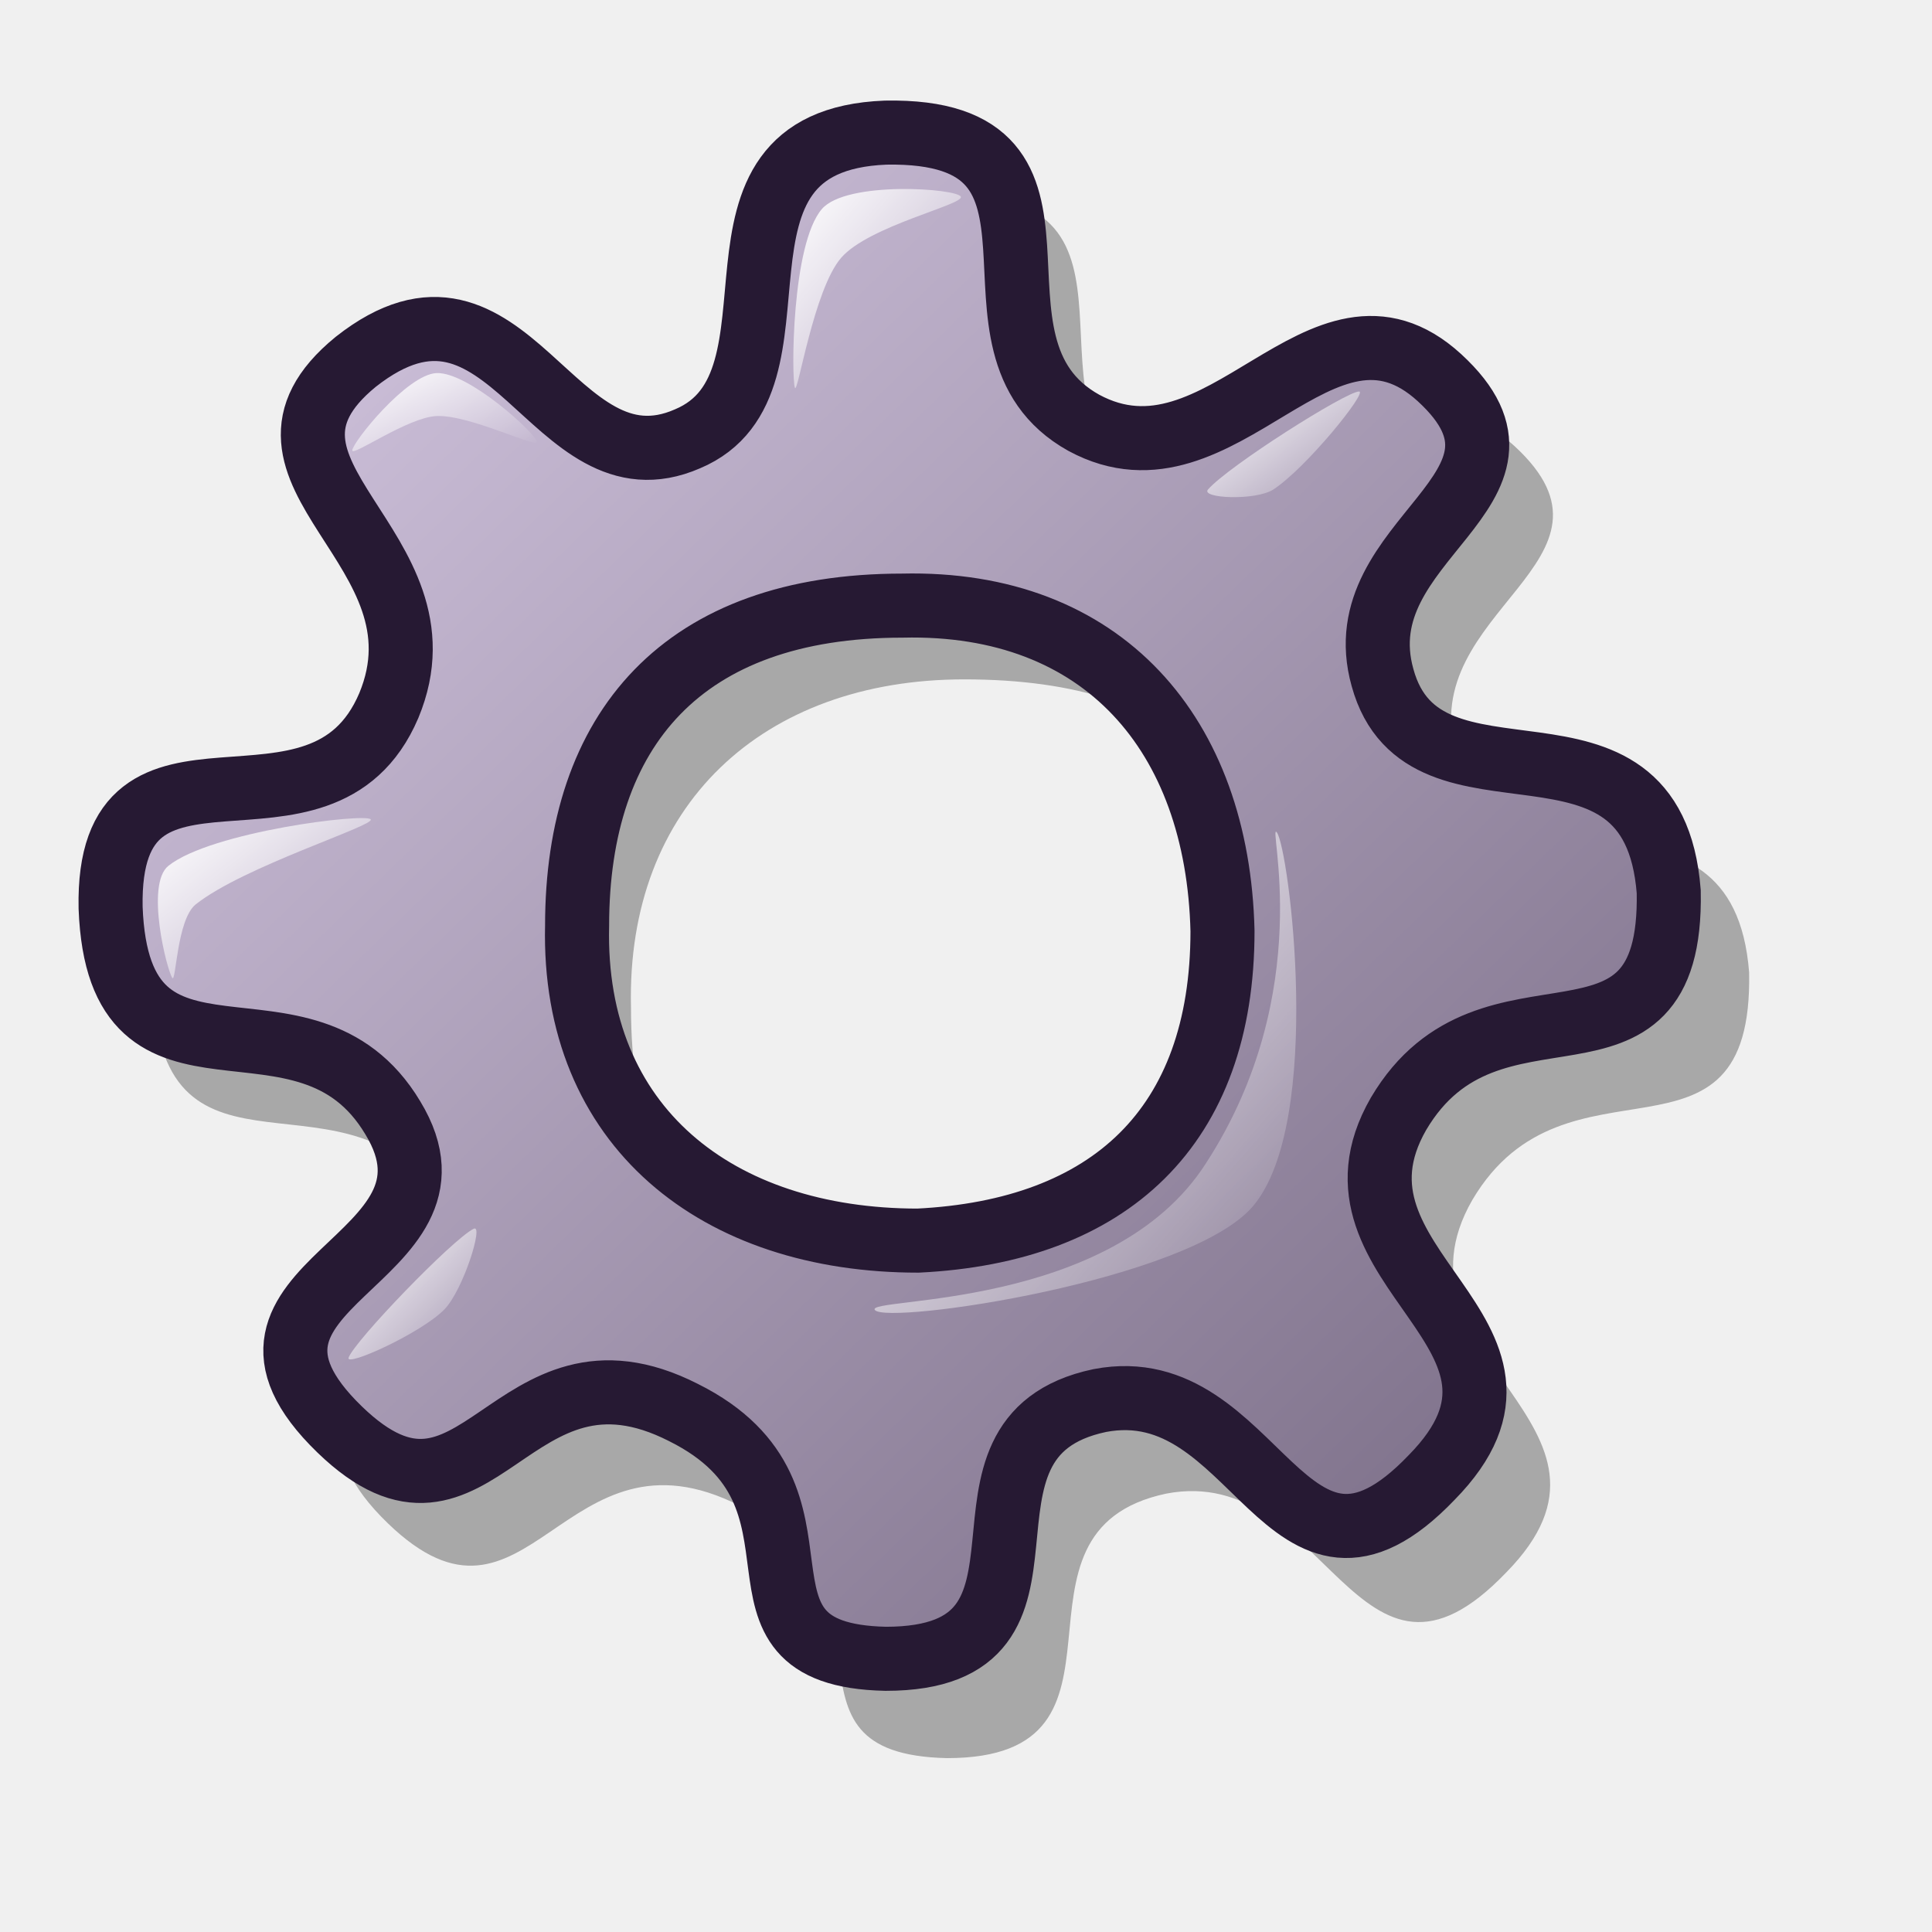
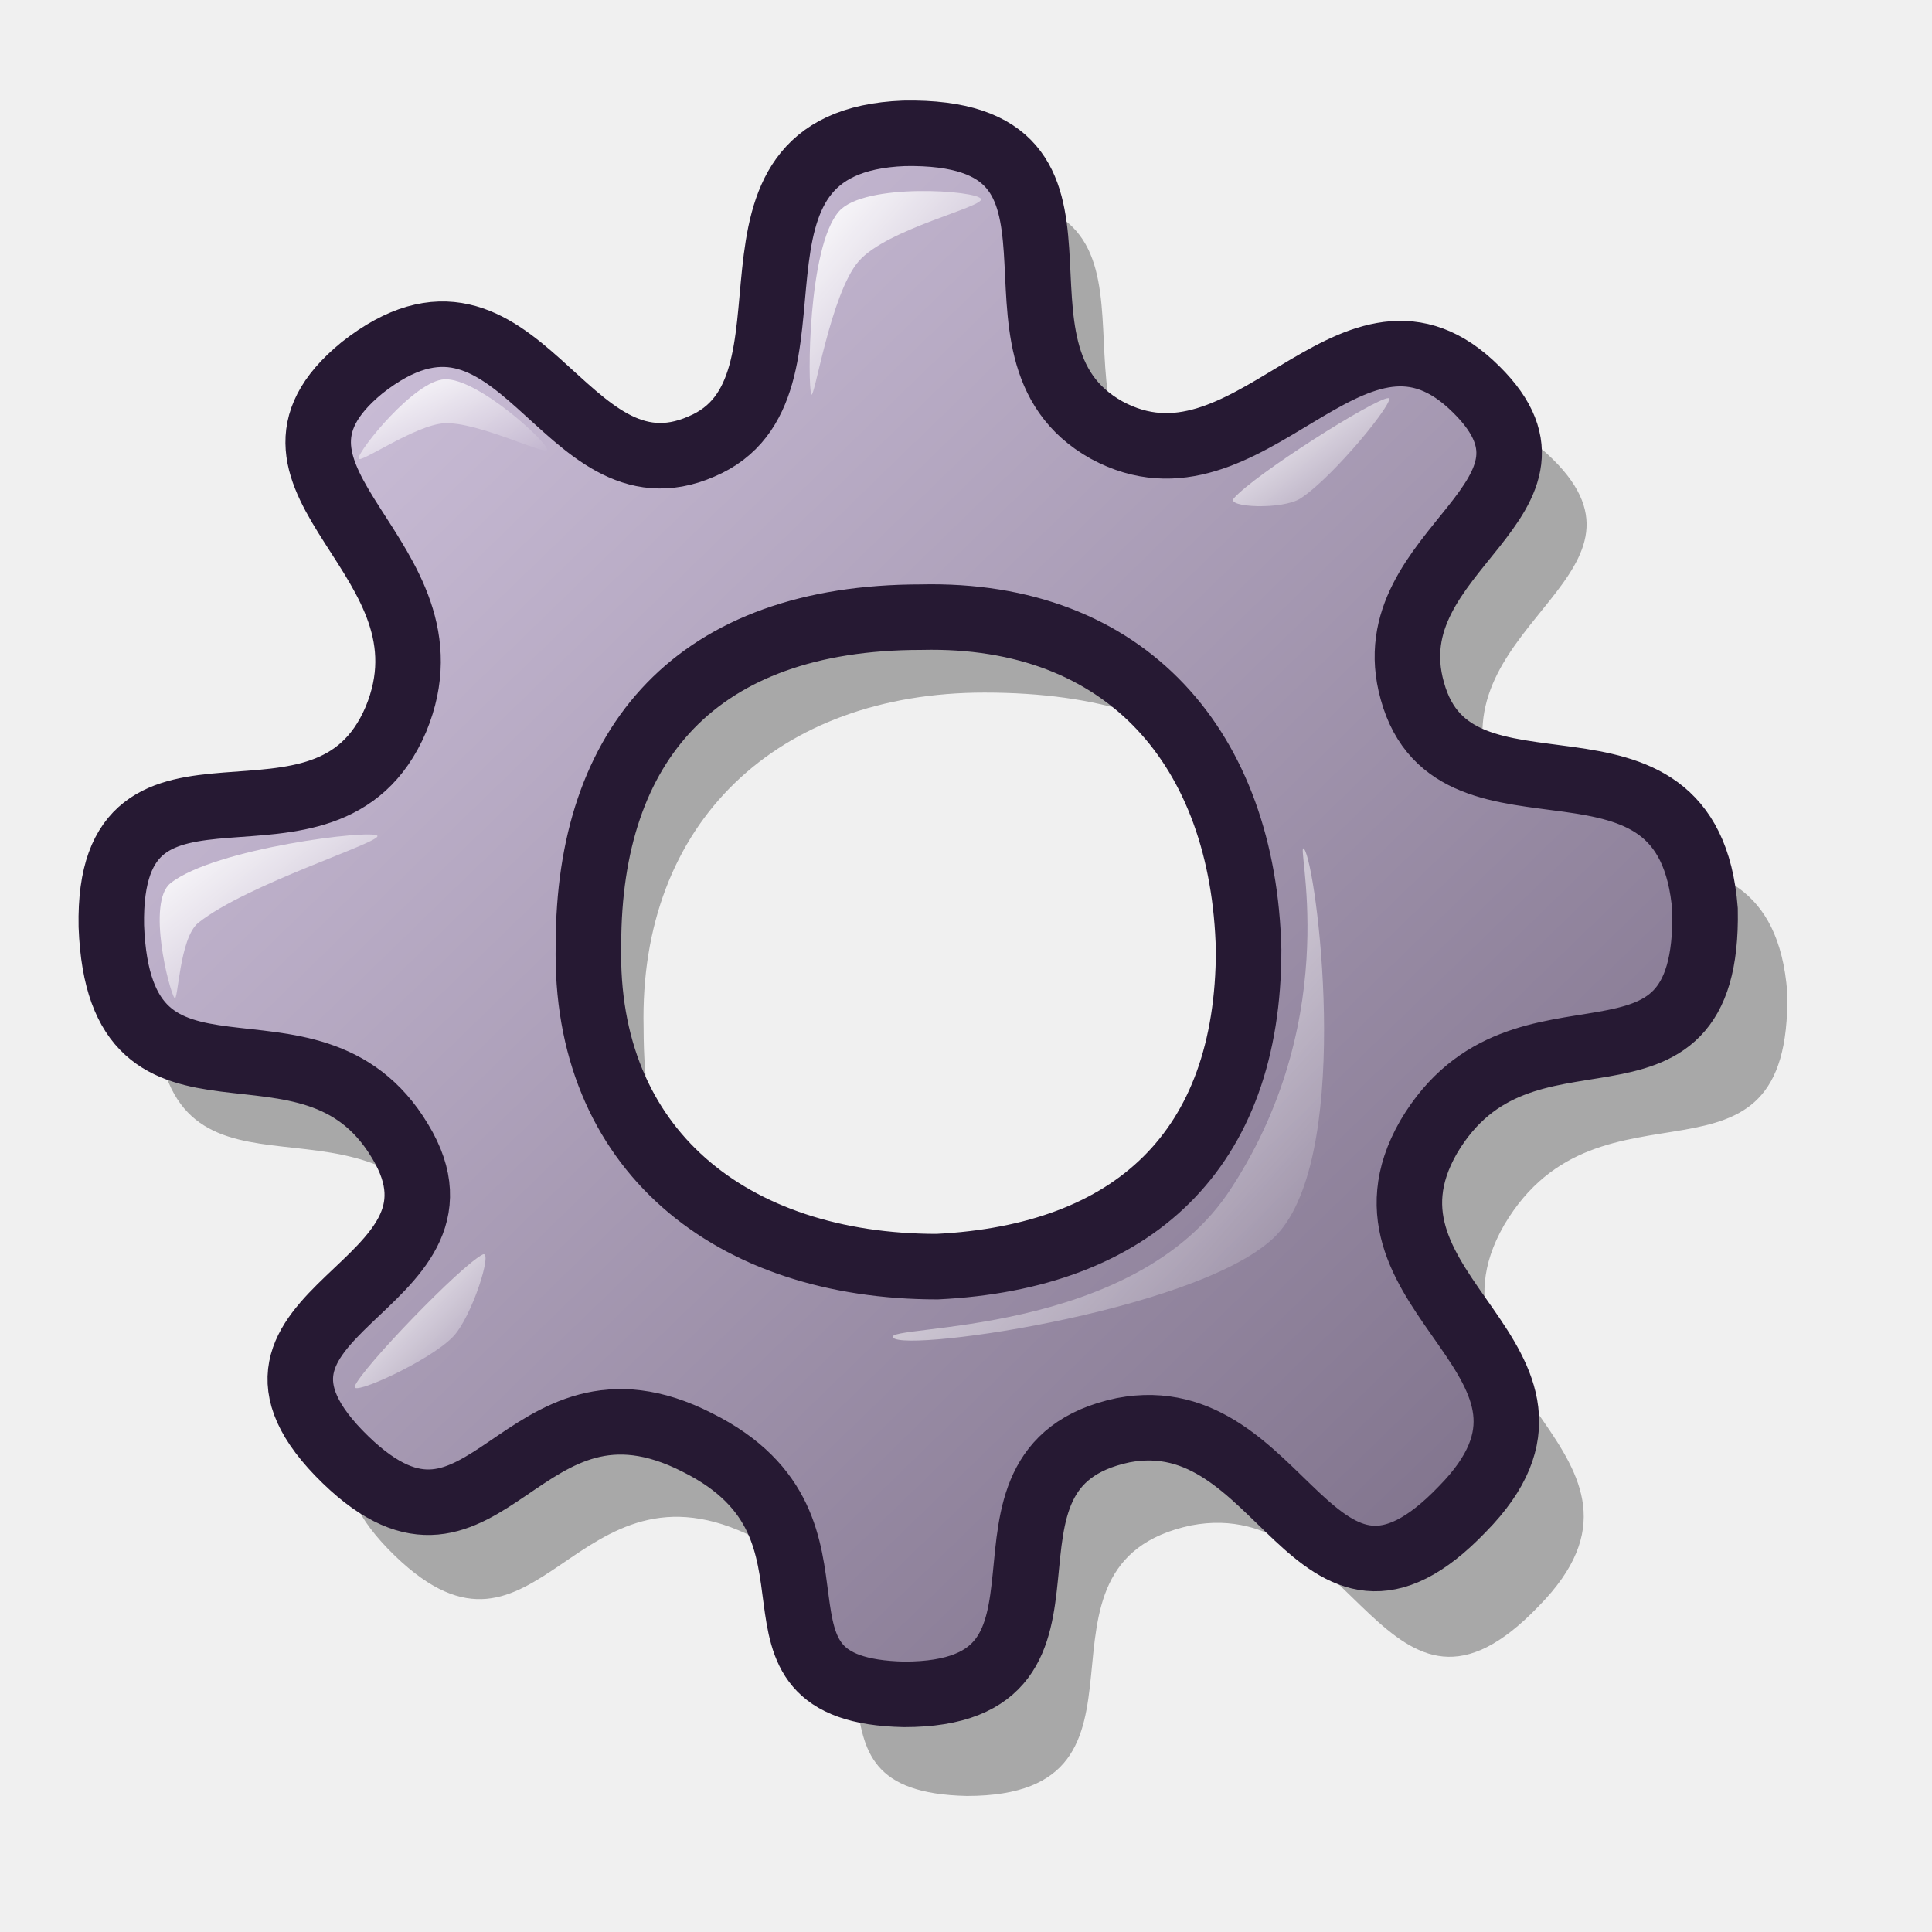
<svg xmlns="http://www.w3.org/2000/svg" xmlns:xlink="http://www.w3.org/1999/xlink" id="svg1" width="48pt" height="48pt">
  <defs id="defs3">
    <linearGradient id="linearGradient584">
      <stop style="stop-color:#ffffff;stop-opacity:1;" offset="0" id="stop585" />
      <stop style="stop-color:#ffffff;stop-opacity:0;" offset="1" id="stop586" />
    </linearGradient>
    <linearGradient id="linearGradient578">
      <stop style="stop-color:#d9cce6;stop-opacity:1;" offset="0" id="stop579" />
      <stop style="stop-color:#73667f;stop-opacity:1;" offset="1" id="stop580" />
    </linearGradient>
    <linearGradient xlink:href="#linearGradient578" id="linearGradient581" x1="0" y1="-0" x2="0.992" y2="1.023" />
    <linearGradient xlink:href="#linearGradient584" id="linearGradient583" x1="0" y1="0" x2="0.981" y2="0.977" />
    <linearGradient xlink:href="#linearGradient584" id="linearGradient599" x1="-0" y1="-0" x2="1" y2="0.992" />
    <linearGradient xlink:href="#linearGradient584" id="linearGradient600" x1="-0" y1="0" x2="0.985" y2="0.966" />
    <linearGradient xlink:href="#linearGradient584" id="linearGradient841" x1="0.012" y1="0.031" x2="0.983" y2="0.977" />
    <linearGradient xlink:href="#linearGradient584" id="linearGradient842" x1="-0" y1="0" x2="0.992" y2="0.992" />
    <linearGradient xlink:href="#linearGradient584" id="linearGradient845" x1="-0" y1="-0" x2="1.009" y2="1.008" />
  </defs>
-   <path d="M 57.942 32.212 C 58.078 39.319 51.886 34.478 48.774 39.748 C 45.746 45.008 54.72 47.183 49.895 52.09 C 44.936 57.269 43.977 48.459 38.637 49.477 C 32.708 50.727 38.343 58.24 31.372 58.24 C 25.215 58.104 30.261 52.748 24.514 49.884 C 18.629 46.883 17.524 54.978 12.85 50.463 C 7.698 45.478 17.643 44.802 14.649 39.884 C 11.668 34.898 5.345 39.996 5.073 32.754 C 4.938 25.783 12.207 31.315 14.514 25.896 C 16.744 20.523 8.798 17.987 13.392 14.232 C 18.606 10.123 20.046 18.858 24.65 16.844 C 29.142 14.955 24.401 6.726 31.372 6.455 C 38.886 6.32 33.328 13.649 38.095 16.302 C 42.787 18.837 46.15 11.094 50.166 14.774 C 54.319 18.59 46.9 20.209 48.231 24.947 C 49.632 30.067 57.4 25.241 57.942 32.212 z M 42.801 33.543 C 42.801 41.004 39.932 44.05 32.471 44.05 C 25.01 44.05 20.902 40.827 20.902 33.366 C 20.745 26.689 25.263 22.505 31.94 22.505 C 39.401 22.505 42.801 26.083 42.801 33.543 z " style="font-size:12;fill:#000000;fill-rule:evenodd;stroke:none;stroke-width:2.122;fill-opacity:1;opacity:0.303;" id="path843" />
-   <path d="M 25.562 42.032 C 30.568 43.136 36.242 43.439 40.28 38.54 C 42.948 35.408 42.451 26.342 39.913 22.183 C 42.428 24.743 46.438 35.834 41.609 40.141 C 35.783 45.445 28.939 44.276 25.562 42.032 z " style="font-size:12;opacity:0.7;fill-rule:evenodd;stroke:#ffffff;stroke-width:0.17pt;" id="path1580" />
-   <path d="M 55.279 29.539 C 55.412 36.477 49.367 31.751 46.328 36.896 C 43.372 42.032 52.134 44.155 47.423 48.946 C 42.581 54.002 41.645 45.401 36.432 46.395 C 30.643 47.615 36.145 54.95 29.339 54.95 C 23.327 54.818 28.254 49.589 22.644 46.793 C 16.897 43.862 15.819 51.766 11.256 47.358 C 6.226 42.49 15.935 41.831 13.012 37.029 C 10.101 32.162 3.928 37.139 3.664 30.068 C 3.531 23.263 10.628 28.664 12.88 23.373 C 15.058 18.128 7.299 15.652 11.785 11.985 C 16.876 7.974 18.281 16.502 22.776 14.536 C 27.161 12.691 22.533 4.658 29.339 4.393 C 36.674 4.261 31.249 11.417 35.903 14.006 C 40.483 16.482 43.767 8.922 47.688 12.514 C 51.741 16.24 44.499 17.821 45.798 22.446 C 47.166 27.445 54.75 22.733 55.279 29.539 z M 40.497 30.839 C 40.497 37.339 36.756 40.784 30.411 41.097 C 23.754 41.097 18.96 37.323 19.117 30.666 C 19.117 24.165 22.609 20.062 29.893 20.062 C 36.551 19.906 40.34 24.338 40.497 30.839 z " style="font-size:12;fill:url(#linearGradient581);fill-rule:evenodd;stroke:#261933;stroke-width:2.122;" id="path1579" />
-   <path d="M 5.708 32.395 C 5.53 32.142 4.807 29.297 5.579 28.681 C 6.998 27.547 12.126 26.924 12.281 27.144 C 12.426 27.35 8.049 28.709 6.481 29.961 C 5.858 30.46 5.831 32.569 5.708 32.395 z " style="font-size:12;opacity:0.99;fill:url(#linearGradient841);fill-rule:evenodd;stroke:none;stroke-width:1.052pt;" id="path1581" />
-   <path d="M 11.67 14.921 C 11.67 14.659 13.476 12.405 14.459 12.359 C 15.513 12.31 17.779 14.382 17.779 14.636 C 17.779 14.856 15.545 13.732 14.459 13.782 C 13.509 13.826 11.67 15.134 11.67 14.921 z " style="font-size:12;opacity:0.99;fill:url(#linearGradient600);fill-rule:evenodd;stroke:none;stroke-width:1.125pt;" id="path1582" />
-   <path d="M 26.333 12.846 C 26.213 12.542 26.216 8.087 27.228 6.922 C 28.048 5.977 31.72 6.242 31.829 6.518 C 31.933 6.781 28.786 7.479 27.867 8.537 C 26.954 9.588 26.426 13.08 26.333 12.846 z " style="font-size:12;opacity:0.99;fill:url(#linearGradient583);fill-rule:evenodd;stroke:none;stroke-width:1.074pt;" id="path1583" />
-   <path d="M 40.017 16.215 C 40.705 15.429 44.596 12.969 45.021 12.969 C 45.317 12.969 43.265 15.512 42.181 16.215 C 41.597 16.594 39.758 16.511 40.017 16.215 z " style="font-size:12;opacity:0.99;fill:url(#linearGradient599);fill-rule:evenodd;stroke:none;stroke-width:1.183pt;" id="path1584" />
-   <path d="M 11.548 44.974 C 11.75 44.416 14.977 41.064 15.691 40.704 C 16.036 40.53 15.345 42.733 14.724 43.373 C 13.964 44.157 11.428 45.305 11.548 44.974 z " style="font-size:12;opacity:0.99;fill:url(#linearGradient842);fill-rule:evenodd;stroke:none;stroke-width:1.111pt;" id="path1585" />
-   <path style="fill:url(#linearGradient845);fill-rule:evenodd;stroke:none;stroke-opacity:1;stroke-width:1pt;stroke-linejoin:miter;stroke-linecap:butt;fill-opacity:1;" d="M 28.981 43.395 C 28.64 42.957 36.828 43.419 39.946 38.539 C 43.662 32.824 41.965 27.148 42.296 27.573 C 42.697 28.088 43.863 37.156 41.513 39.949 C 39.424 42.43 29.371 43.897 28.981 43.395 z " id="path844" />
+   <path d="M 59.205,32.871 C 59.344,40.14 53.011,35.189 49.827,40.579 C 46.731,45.96 55.91,48.184 50.974,53.203 C 45.902,58.5 44.922,49.489 39.46,50.53 C 33.395,51.809 39.159,59.493 32.029,59.493 C 25.731,59.354 30.892,53.876 25.014,50.947 C 18.994,47.877 17.864,56.157 13.084,51.539 C 7.815,46.439 17.987,45.748 14.924,40.718 C 11.875,35.619 5.407,40.833 5.13,33.426 C 4.991,26.295 12.426,31.954 14.785,26.411 C 17.067,20.916 8.939,18.322 13.638,14.48 C 18.972,10.278 20.444,19.213 25.153,17.153 C 29.747,15.22 24.899,6.804 32.029,6.527 C 39.714,6.388 34.03,13.885 38.905,16.598 C 43.704,19.191 47.144,11.271 51.252,15.035 C 55.499,18.938 47.911,20.594 49.273,25.44 C 50.705,30.678 58.651,25.741 59.205,32.871 z M 43.719,34.233 C 43.719,41.864 40.784,44.98 33.152,44.98 C 25.522,44.98 21.32,41.683 21.32,34.052 C 21.159,27.222 25.78,22.943 32.609,22.943 C 40.241,22.943 43.719,26.602 43.719,34.233 z " style="font-size:12;opacity:0.303;fill:#000000;fill-opacity:1;fill-rule:evenodd;stroke:none;stroke-width:2.122;" id="path843" />
+   <path d="M 26.086,42.916 C 31.206,44.044 37.01,44.355 41.14,39.344 C 43.869,36.14 43.361,26.868 40.765,22.614 C 43.337,25.232 47.438,36.576 42.499,40.981 C 36.54,46.406 29.54,45.211 26.086,42.916 z " style="font-size:12;opacity:0.7;fill-rule:evenodd;stroke:#ffffff;stroke-width:0.174pt;" id="path1580" />
+   <path d="M 56.482,30.137 C 56.617,37.234 50.434,32.4 47.326,37.662 C 44.303,42.916 53.264,45.087 48.446,49.987 C 43.493,55.158 42.536,46.361 37.204,47.378 C 31.283,48.626 36.911,56.128 29.949,56.128 C 23.8,55.993 28.84,50.645 23.101,47.785 C 17.224,44.787 16.12,52.871 11.453,48.363 C 6.309,43.384 16.24,42.709 13.25,37.798 C 10.273,32.82 3.959,37.911 3.688,30.679 C 3.552,23.717 10.811,29.242 13.114,23.83 C 15.342,18.465 7.407,15.933 11.994,12.182 C 17.201,8.08 18.639,16.803 23.236,14.791 C 27.722,12.905 22.988,4.688 29.949,4.417 C 37.452,4.282 31.903,11.601 36.663,14.25 C 41.348,16.782 44.706,9.049 48.717,12.724 C 52.863,16.535 45.455,18.152 46.784,22.883 C 48.183,27.996 55.94,23.176 56.482,30.137 z M 41.362,31.467 C 41.362,38.115 37.535,41.639 31.046,41.959 C 24.237,41.959 19.334,38.099 19.494,31.29 C 19.494,24.641 23.066,20.444 30.516,20.444 C 37.326,20.284 41.202,24.818 41.362,31.467 z " style="font-size:12;fill:url(#linearGradient581);fill-rule:evenodd;stroke:#261933;stroke-width:2.17;" id="path1579" />
+   <path d="M 5.779,33.058 C 5.597,32.799 4.858,29.89 5.647,29.259 C 7.099,28.1 12.343,27.462 12.501,27.687 C 12.65,27.899 8.173,29.288 6.57,30.569 C 5.932,31.079 5.904,33.236 5.779,33.058 z " style="font-size:12;opacity:0.99;fill:url(#linearGradient841);fill-rule:evenodd;stroke:none;stroke-width:1.052pt;" id="path1581" />
+   <path d="M 11.877,15.185 C 11.877,14.918 13.725,12.612 14.729,12.565 C 15.807,12.515 18.125,14.634 18.125,14.894 C 18.125,15.12 15.841,13.969 14.729,14.021 C 13.758,14.066 11.877,15.403 11.877,15.185 z " style="font-size:12;opacity:0.99;fill:url(#linearGradient600);fill-rule:evenodd;stroke:none;stroke-width:1.125pt;" id="path1582" />
+   <path d="M 26.875,13.063 C 26.752,12.752 26.755,8.195 27.79,7.004 C 28.629,6.038 32.384,6.309 32.496,6.591 C 32.602,6.86 29.384,7.573 28.444,8.656 C 27.51,9.731 26.969,13.302 26.875,13.063 z " style="font-size:12;opacity:0.99;fill:url(#linearGradient583);fill-rule:evenodd;stroke:none;stroke-width:1.074pt;" id="path1583" />
+   <path d="M 40.871,16.509 C 41.575,15.705 45.555,13.189 45.989,13.189 C 46.292,13.189 44.193,15.79 43.084,16.509 C 42.487,16.896 40.606,16.811 40.871,16.509 z " style="font-size:12;opacity:0.99;fill:url(#linearGradient599);fill-rule:evenodd;stroke:none;stroke-width:1.183pt;" id="path1584" />
+   <path d="M 11.752,45.925 C 11.959,45.353 15.26,41.925 15.99,41.557 C 16.343,41.379 15.636,43.633 15.001,44.287 C 14.224,45.088 11.63,46.263 11.752,45.925 z " style="font-size:12;opacity:0.99;fill:url(#linearGradient842);fill-rule:evenodd;stroke:none;stroke-width:1.111pt;" id="path1585" />
+   <path style="fill:url(#linearGradient845);fill-opacity:1;fill-rule:evenodd;stroke:none;stroke-width:1pt;stroke-linecap:butt;stroke-linejoin:miter;stroke-opacity:1;" d="M 29.583,44.309 C 29.235,43.862 37.609,44.333 40.799,39.342 C 44.599,33.498 42.864,27.692 43.202,28.126 C 43.612,28.653 44.805,37.928 42.401,40.784 C 40.265,43.323 29.982,44.823 29.583,44.309 z " id="path844" />
</svg>
